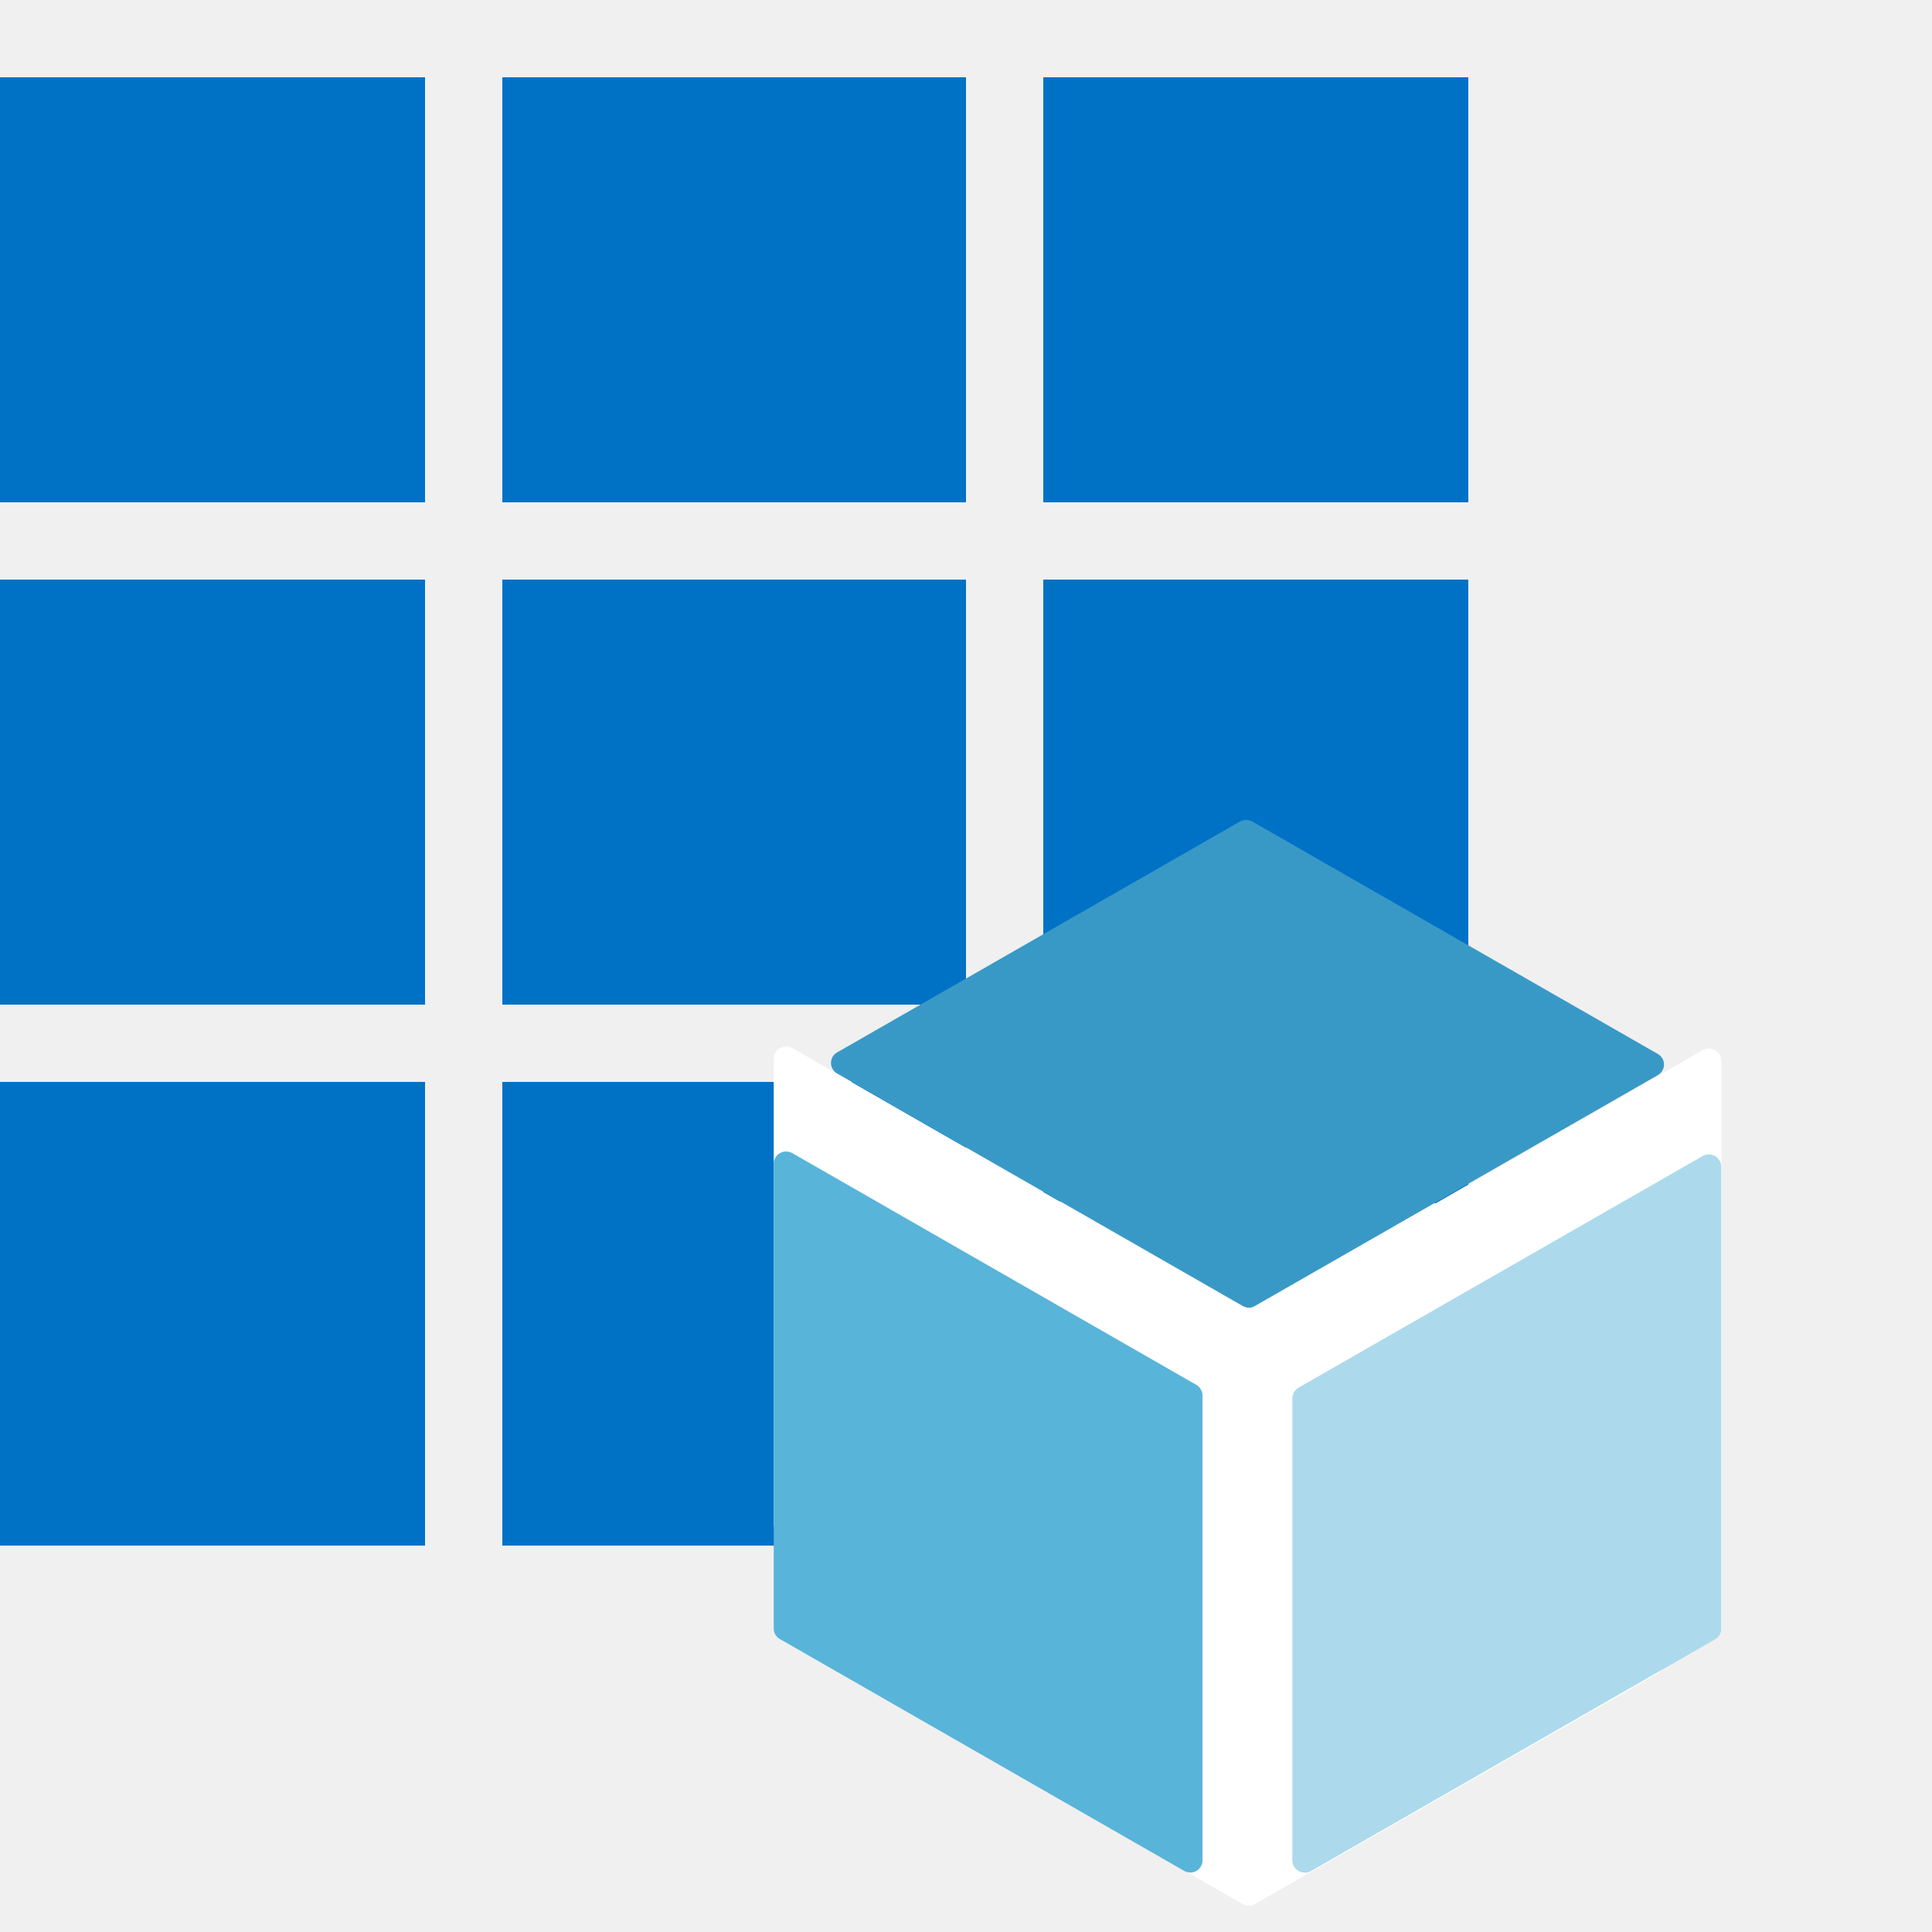
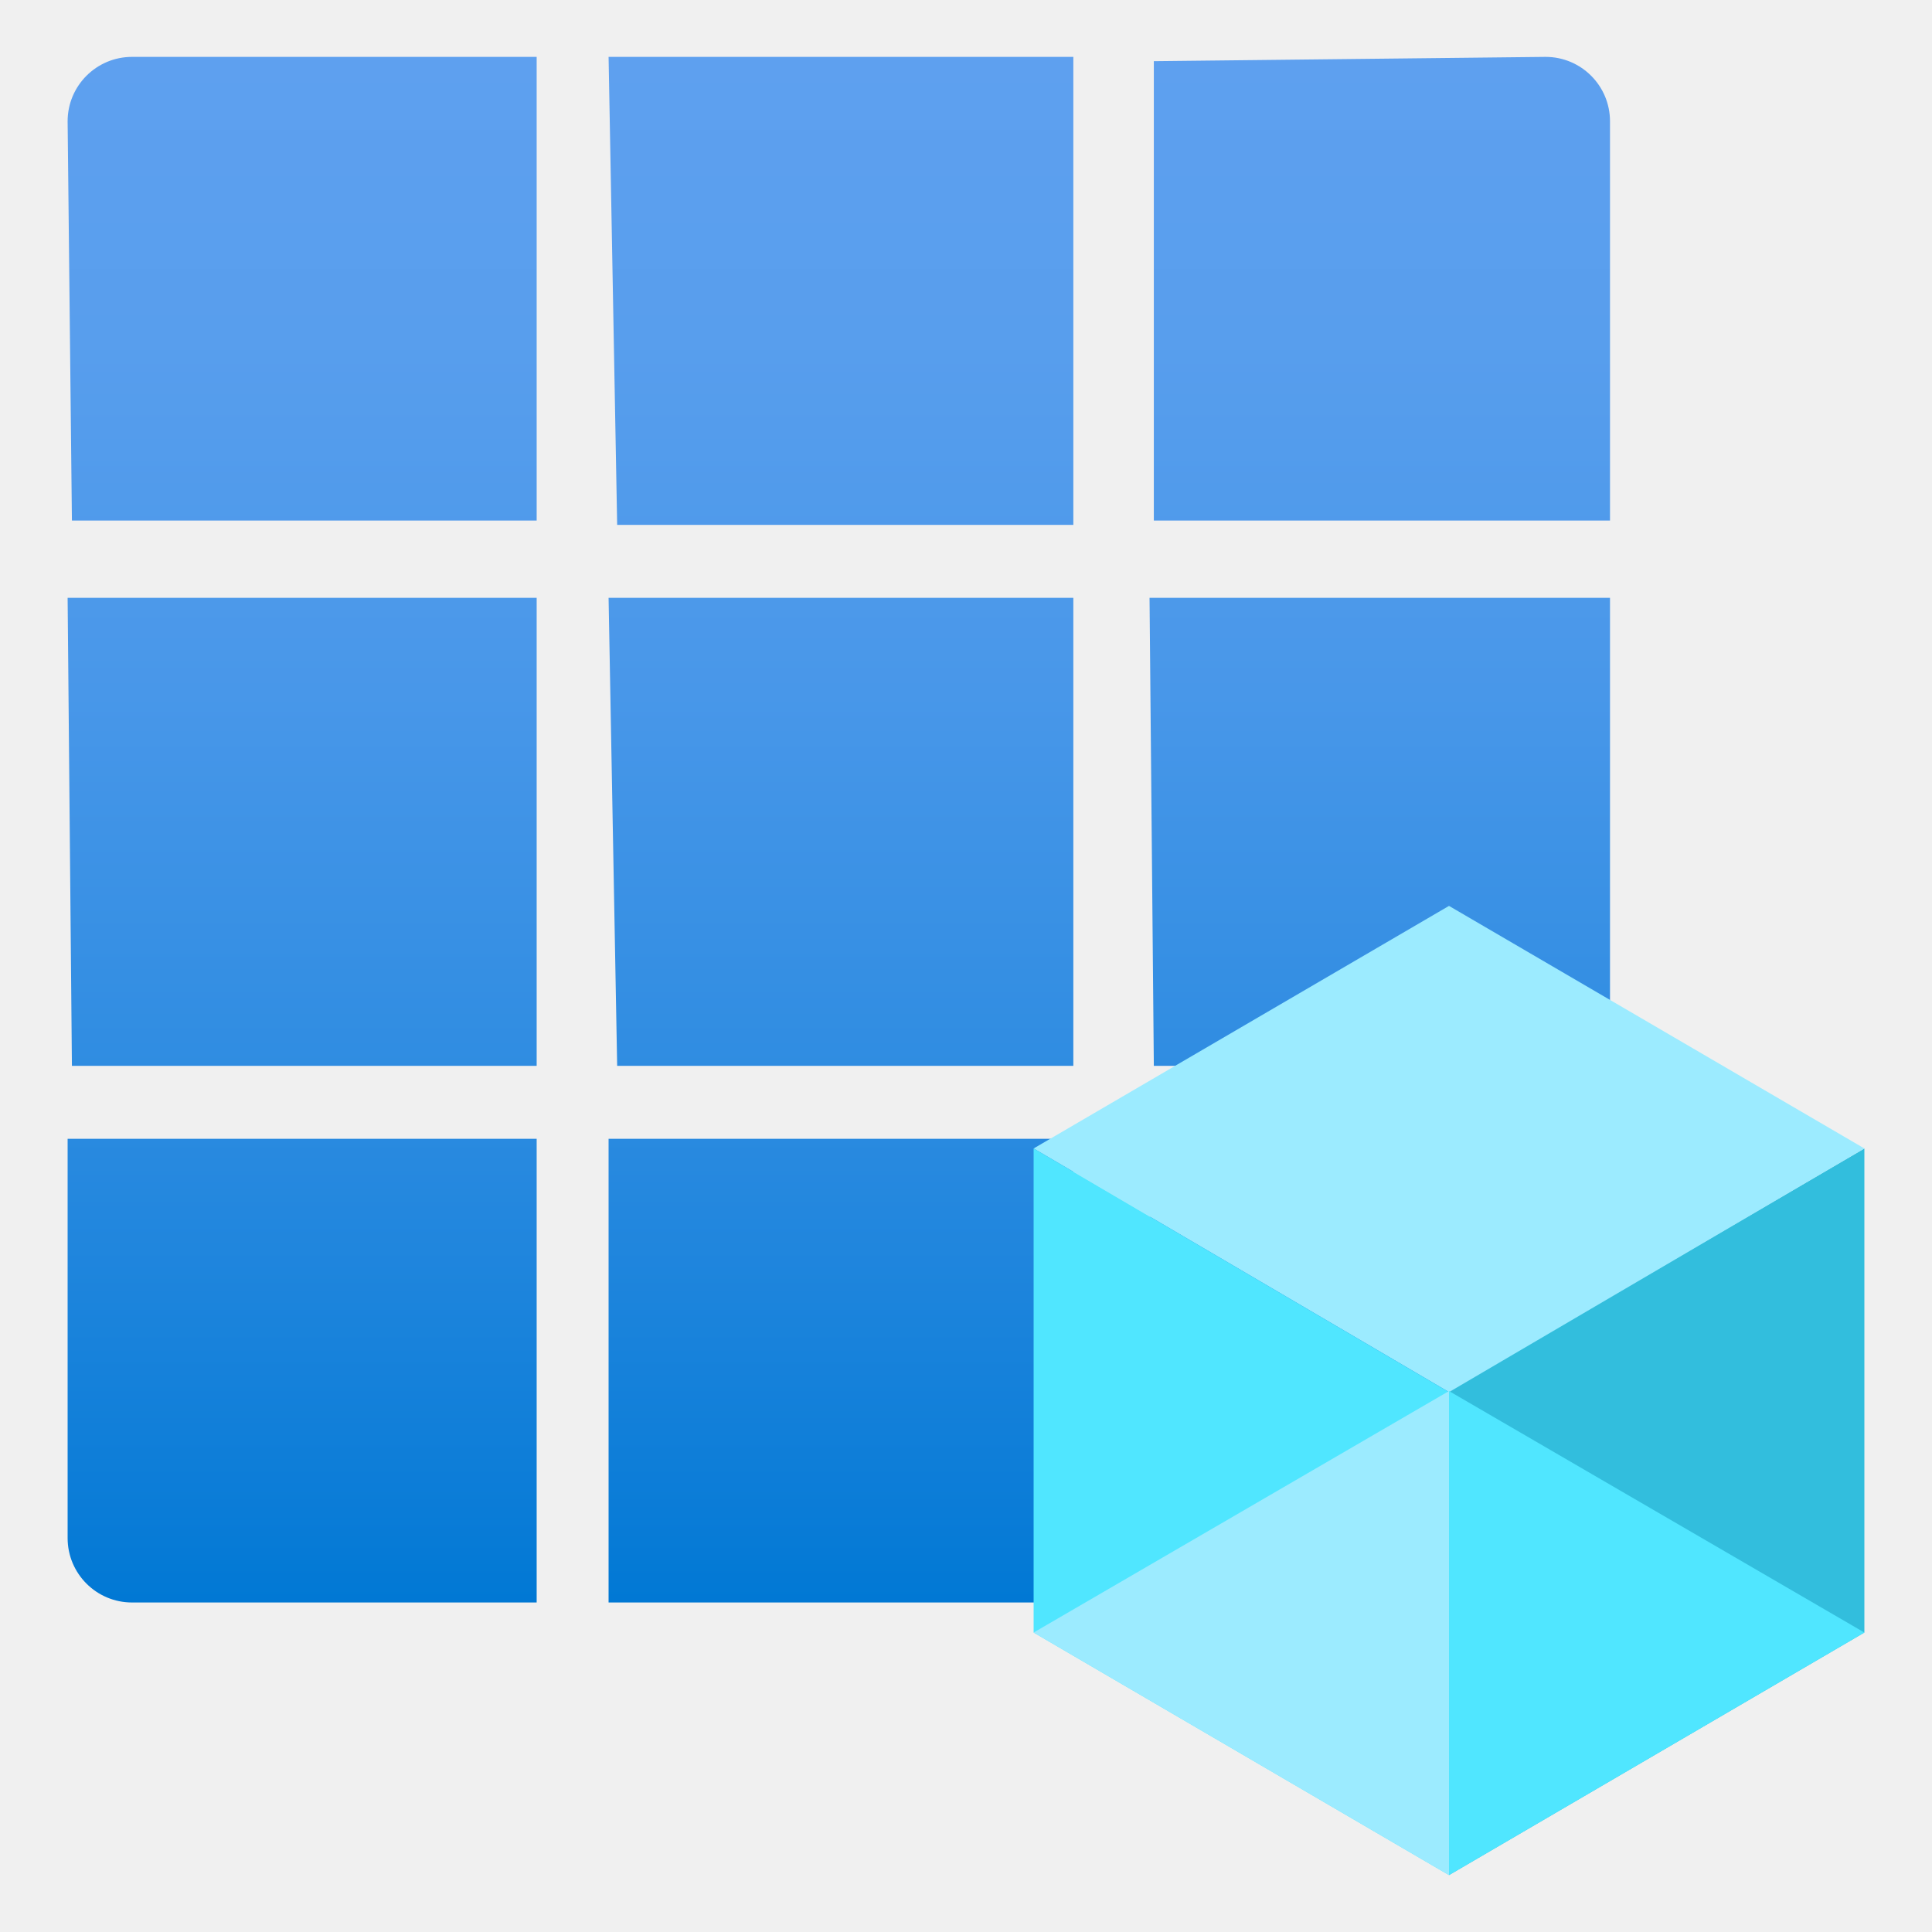
- <svg viewBox="0 0 50 50" class="fxs-portal-svg" role="presentation" focusable="false" id="FxSymbol0-0c3" data-type="1">
+ <svg viewBox="0 0 18 18" class="" role="presentation" focusable="false" id="FxSymbol0-0b5" data-type="1">
  <g>
-     <path d="M0 2h11v11H0zm13 0h12v11H13zm14 0h11v11H27zM0 15h11v11H0zm13 0h12v11H13zm14 0h11v11H27zM0 28h11v12H0zm13 0h12v12H13zm14 0h11v12H27z" class="msportalfx-svg-c19" fill="#0072c6" />
-     <path d="M30.808 45.742a.311.311 0 0 1-.161-.042l-10.462-6a.309.309 0 0 1-.161-.273V27.4a.319.319 0 0 1 .161-.276.332.332 0 0 1 .319 0l10.46 6a.32.32 0 0 1 .156.275v12.028a.313.313 0 0 1-.156.273.319.319 0 0 1-.157.042m2.954.058a.311.311 0 0 0 .161-.042l10.462-6a.309.309 0 0 0 .161-.273V27.454a.319.319 0 0 0-.161-.276.332.332 0 0 0-.319 0l-10.46 6a.32.32 0 0 0-.156.275v12.029a.313.313 0 0 0 .156.273.319.319 0 0 0 .157.042" class="msportalfx-svg-c01" fill="#ffffff" />
-     <path d="M32.316 49.322a.306.306 0 0 1-.157-.045l-10.494-6.014a.315.315 0 0 1-.159-.276.308.308 0 0 1 .159-.27l10.427-5.976a.325.325 0 0 1 .315 0l10.5 6.018a.317.317 0 0 1 .158.27.321.321 0 0 1-.158.275l-10.432 5.973a.312.312 0 0 1-.159.045" class="msportalfx-svg-c01" fill="#ffffff" />
-     <path d="M32.316 41a.306.306 0 0 1-.157-.045l-10.494-6.011a.315.315 0 0 1-.159-.276.308.308 0 0 1 .159-.27l10.427-5.976a.325.325 0 0 1 .315 0L42.9 34.44a.317.317 0 0 1 .158.27.321.321 0 0 1-.158.275l-10.425 5.973a.312.312 0 0 1-.159.045" class="msportalfx-svg-c01" fill="#ffffff" />
-     <path d="M30.808 48.461a.311.311 0 0 1-.161-.042l-10.462-6a.309.309 0 0 1-.161-.273V30.118a.319.319 0 0 1 .161-.276.332.332 0 0 1 .319 0l10.46 6a.32.32 0 0 1 .156.275v12.029a.313.313 0 0 1-.156.273.319.319 0 0 1-.157.042m2.961 0a.331.331 0 0 1-.161-.042.314.314 0 0 1-.157-.273V36.191a.321.321 0 0 1 .157-.275l10.458-5.994a.328.328 0 0 1 .32 0 .318.318 0 0 1 .156.272v11.955a.316.316 0 0 1-.156.273l-10.462 6a.291.291 0 0 1-.156.042" class="msportalfx-svg-c15" fill="#59b4d9" />
-     <path d="M33.768 48.461a.331.331 0 0 1-.161-.042.314.314 0 0 1-.157-.273V36.191a.321.321 0 0 1 .157-.275l10.458-5.994a.328.328 0 0 1 .32 0 .318.318 0 0 1 .156.272v11.955a.316.316 0 0 1-.156.273l-10.462 6a.291.291 0 0 1-.156.042" opacity=".5" class="msportalfx-svg-c01" fill="#ffffff" />
-     <path d="M32.316 33.842a.306.306 0 0 1-.157-.045l-10.494-6.015a.315.315 0 0 1-.159-.276.308.308 0 0 1 .159-.27l10.427-5.976a.325.325 0 0 1 .315 0l10.5 6.018a.317.317 0 0 1 .158.27.321.321 0 0 1-.158.275L32.475 33.8a.312.312 0 0 1-.159.045" class="msportalfx-svg-c16" fill="#3999c6" />
+     <path d="M5.67 10.61H10v4.32H5.67zm-5-5.76H5V.53H1.23a.6.6 0 0 0-.6.6zm.6 10.08H5v-4.32H.63v3.72a.6.6 0 0 0 .6.6zm-.6-5H5V5.57H.63zm10.08 5h3.72a.6.6 0 0 0 .6-.6v-3.72h-4.36zm-5-5H10V5.57H5.67zm5 0H15V5.57h-4.29zm0-9.36v4.28H15V1.13a.6.6 0 0 0-.6-.6zm-5 4.32H10V.53H5.67z" fill="url(#efeb8e96-2af0-4681-9a6a-45f9b0262f19)" />
+     <path fill="#32bedd" d="M17.37 10.7v4.51l-3.87 2.26v-4.51l3.87-2.26z" />
+     <path fill="#9cebff" d="M17.37 10.7l-3.87 2.27-3.87-2.27 3.87-2.26 3.87 2.26z" />
+     <path fill="#50e6ff" d="M13.5 12.97v4.5l-3.87-2.26V10.7l3.87 2.27z" />
+     <path fill="#9cebff" d="M9.63 15.21l3.87-2.25v4.51l-3.87-2.26z" />
+     <path fill="#50e6ff" d="M17.37 15.21l-3.87-2.25v4.51l3.87-2.26z" />
  </g>
  <defs>
- </defs>
+     <linearGradient id="efeb8e96-2af0-4681-9a6a-45f9b0262f19" x1="-6518.78" y1="1118.86" x2="-6518.78" y2="1090.06" gradientTransform="matrix(.5 0 0 -.5 3267.42 559.99)" gradientUnits="userSpaceOnUse">
+       <stop offset="0" stop-color="#5ea0ef" />
+       <stop offset=".18" stop-color="#589eed" />
+       <stop offset=".41" stop-color="#4897e9" />
+       <stop offset=".66" stop-color="#2e8ce1" />
+       <stop offset=".94" stop-color="#0a7cd7" />
+       <stop offset="1" stop-color="#0078d4" />
+     </linearGradient>
+   </defs>
</svg>
